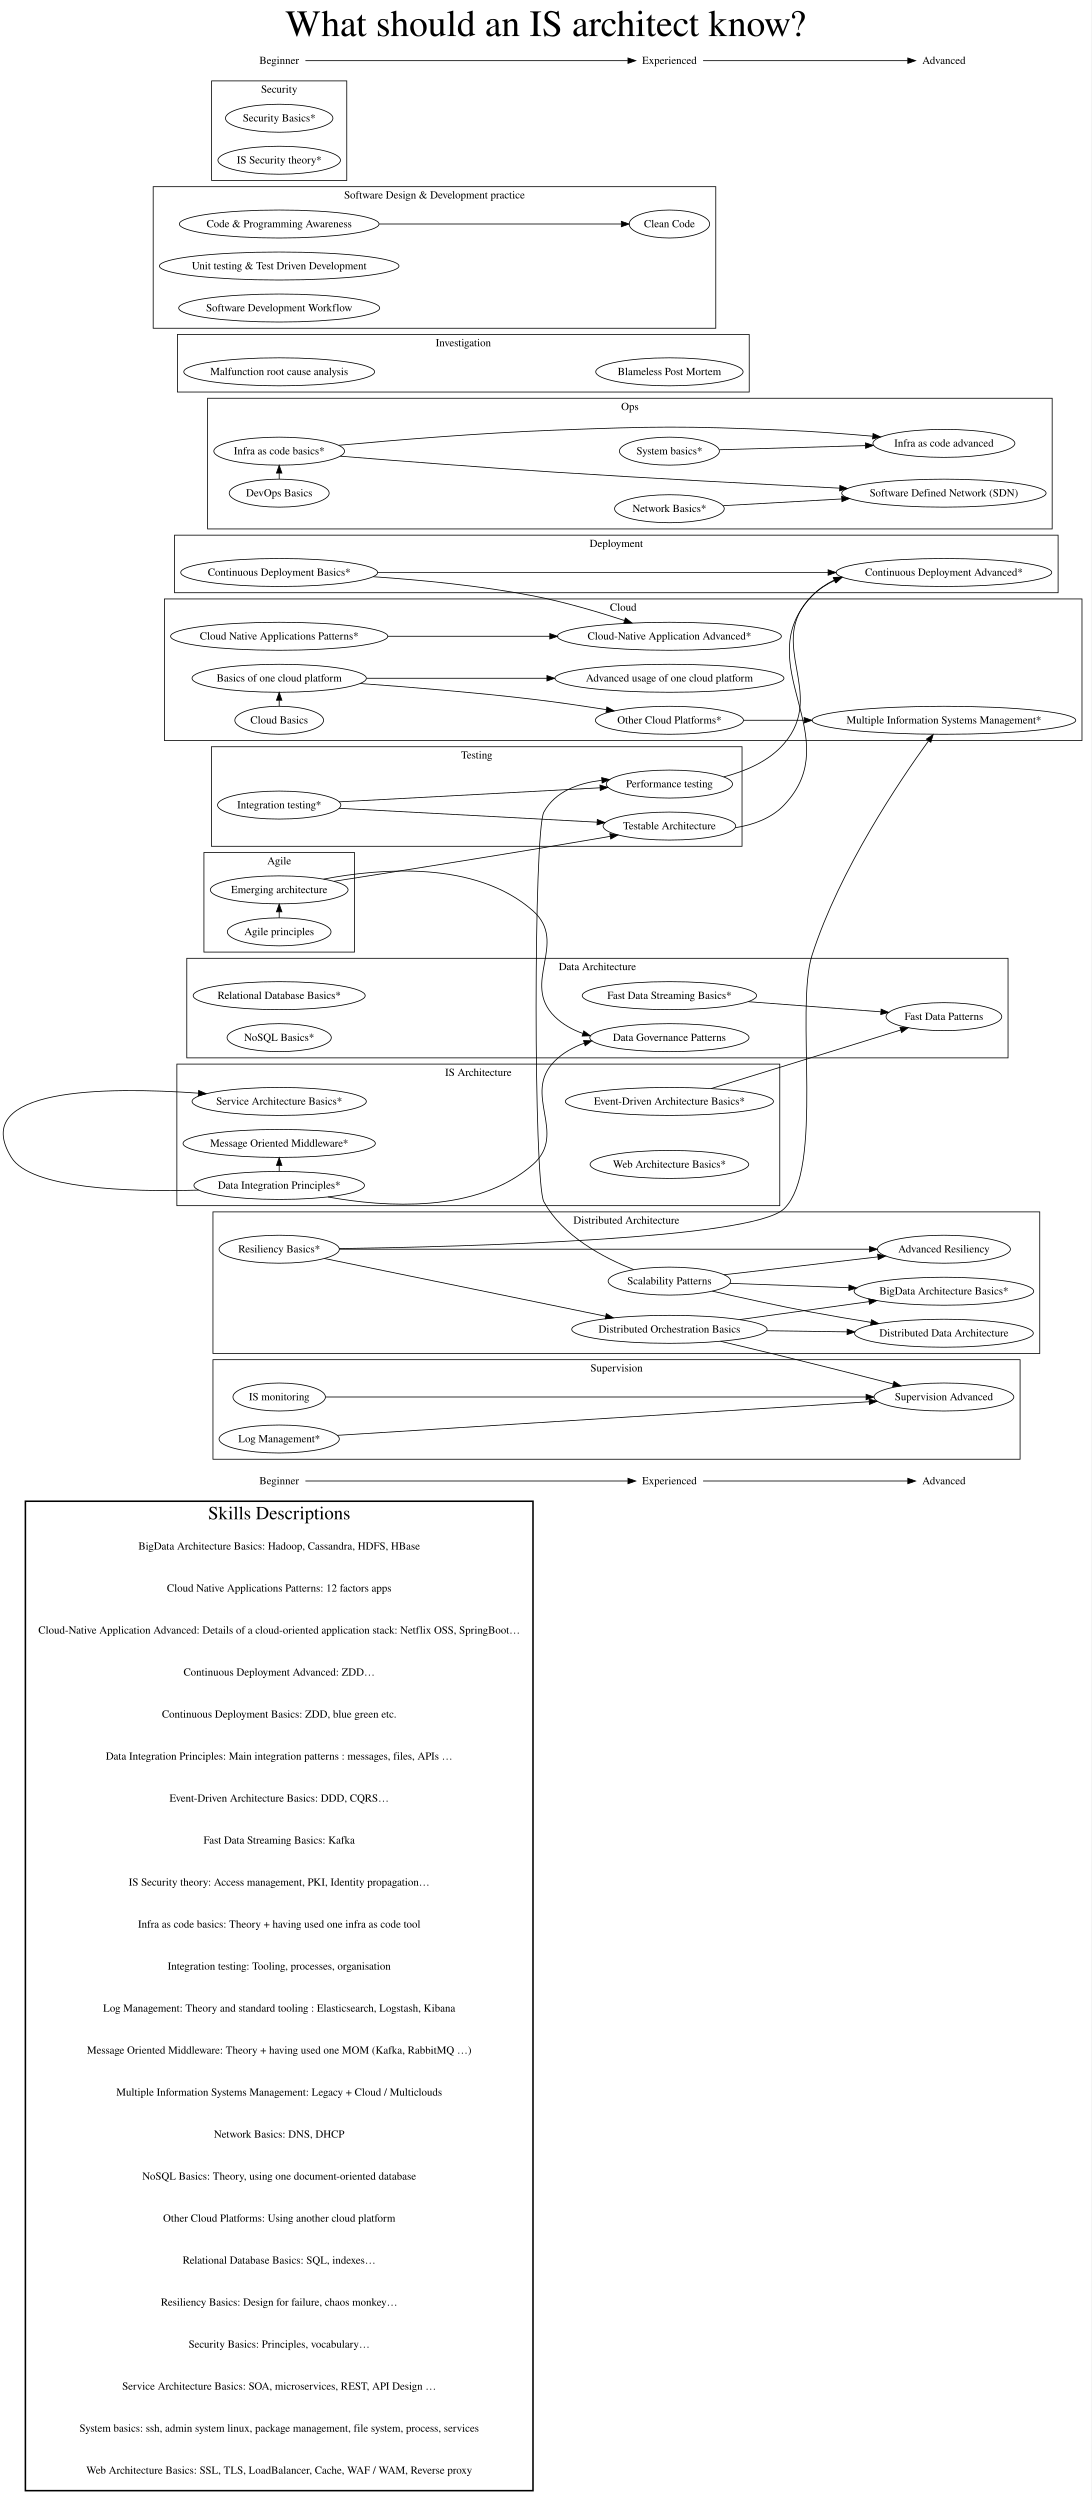
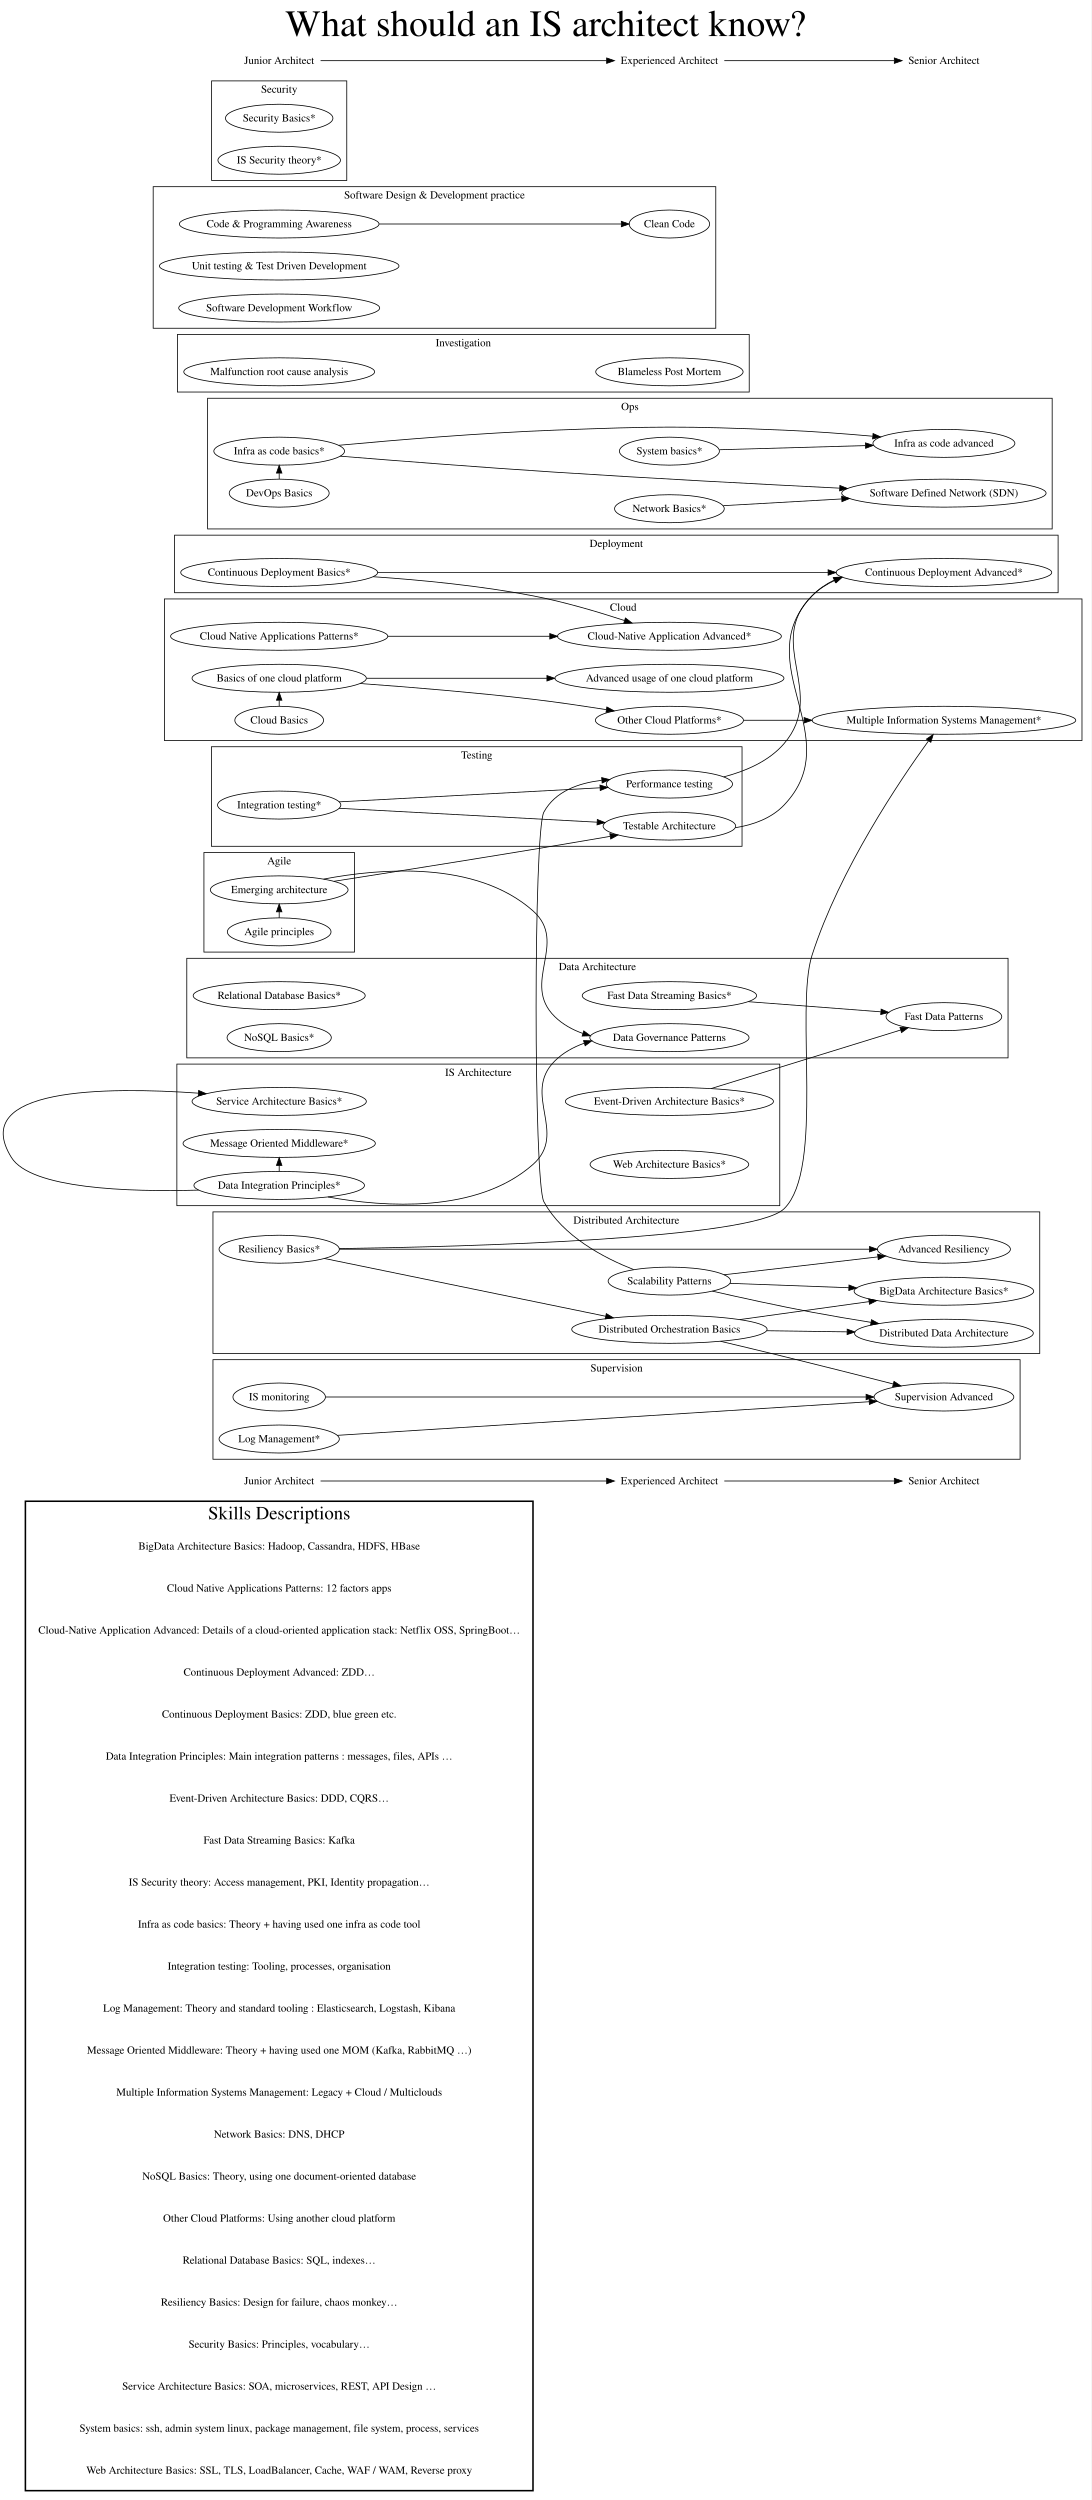
<svg xmlns="http://www.w3.org/2000/svg" width="1403pt" height="3214pt" viewBox="0.00 0.00 1402.98 3214.00">
  <g id="graph0" class="graph" transform="scale(1 1) rotate(0) translate(4 3210)">
    <polygon fill="#ffffff" stroke="transparent" points="-4,4 -4,-3210 1398.984,-3210 1398.984,4 -4,4" />
    <text text-anchor="middle" x="697.492" y="-3163.6" font-family="Times,serif" font-size="48.00" fill="#000000">What should an IS architect know?</text>
    <g id="clust1" class="cluster">
      <polygon fill="none" stroke="#000000" stroke-width="2" points="28.633,-8 28.633,-1280 681.206,-1280 681.206,-8 28.633,-8" />
      <text text-anchor="middle" x="354.92" y="-1256.8" font-family="Times,serif" font-size="24.00" fill="#000000">Skills Descriptions</text>
    </g>
    <g id="clust6" class="cluster">
      <polygon fill="none" stroke="#000000" points="220.38,-2448 220.38,-2522 1356.291,-2522 1356.291,-2448 220.38,-2448" />
      <text text-anchor="middle" x="788.335" y="-2506.8" font-family="Times,serif" font-size="14.00" fill="#000000">Deployment</text>
    </g>
    <g id="clust7" class="cluster">
      <polygon fill="none" stroke="#000000" points="207.365,-2258 207.365,-2440 1386.984,-2440 1386.984,-2258 207.365,-2258" />
      <text text-anchor="middle" x="797.174" y="-2424.8" font-family="Times,serif" font-size="14.00" fill="#000000">Cloud</text>
    </g>
    <g id="clust8" class="cluster">
      <polygon fill="none" stroke="#000000" points="262.904,-2530 262.904,-2698 1348.66,-2698 1348.66,-2530 262.904,-2530" />
      <text text-anchor="middle" x="805.782" y="-2682.8" font-family="Times,serif" font-size="14.00" fill="#000000">Ops</text>
    </g>
    <g id="clust9" class="cluster">
      <polygon fill="none" stroke="#000000" points="269.762,-1470 269.762,-1652 1332.692,-1652 1332.692,-1470 269.762,-1470" />
      <text text-anchor="middle" x="801.227" y="-1636.8" font-family="Times,serif" font-size="14.00" fill="#000000">Distributed Architecture</text>
    </g>
    <g id="clust10" class="cluster">
      <polygon fill="none" stroke="#000000" points="236.128,-1850 236.128,-1978 1291.929,-1978 1291.929,-1850 236.128,-1850" />
      <text text-anchor="middle" x="764.029" y="-1962.8" font-family="Times,serif" font-size="14.00" fill="#000000">Data Architecture</text>
    </g>
    <g id="clust11" class="cluster">
      <polygon fill="none" stroke="#000000" points="223.359,-1660 223.359,-1842 998.462,-1842 998.462,-1660 223.359,-1660" />
      <text text-anchor="middle" x="610.911" y="-1826.8" font-family="Times,serif" font-size="14.00" fill="#000000">IS Architecture</text>
    </g>
    <g id="clust12" class="cluster">
      <polygon fill="none" stroke="#000000" points="224.089,-2706 224.089,-2780 959.193,-2780 959.193,-2706 224.089,-2706" />
      <text text-anchor="middle" x="591.641" y="-2764.8" font-family="Times,serif" font-size="14.00" fill="#000000">Investigation</text>
    </g>
    <g id="clust13" class="cluster">
      <polygon fill="none" stroke="#000000" points="258.154,-1986 258.154,-2114 451.685,-2114 451.685,-1986 258.154,-1986" />
      <text text-anchor="middle" x="354.92" y="-2098.8" font-family="Times,serif" font-size="14.00" fill="#000000">Agile</text>
    </g>
    <g id="clust14" class="cluster">
      <polygon fill="none" stroke="#000000" points="192.925,-2788 192.925,-2970 916.198,-2970 916.198,-2788 192.925,-2788" />
      <text text-anchor="middle" x="554.562" y="-2954.8" font-family="Times,serif" font-size="14.00" fill="#000000">Software Design &amp; Development practice</text>
    </g>
    <g id="clust15" class="cluster">
      <polygon fill="none" stroke="#000000" points="268.043,-2978 268.043,-3106 441.797,-3106 441.797,-2978 268.043,-2978" />
      <text text-anchor="middle" x="354.92" y="-3090.8" font-family="Times,serif" font-size="14.00" fill="#000000">Security</text>
    </g>
    <g id="clust16" class="cluster">
      <polygon fill="none" stroke="#000000" points="269.77,-1334 269.77,-1462 1307.41,-1462 1307.41,-1334 269.77,-1334" />
      <text text-anchor="middle" x="788.59" y="-1446.8" font-family="Times,serif" font-size="14.00" fill="#000000">Supervision</text>
    </g>
    <g id="clust17" class="cluster">
      <polygon fill="none" stroke="#000000" points="267.801,-2122 267.801,-2250 949.948,-2250 949.948,-2122 267.801,-2122" />
      <text text-anchor="middle" x="608.875" y="-2234.8" font-family="Times,serif" font-size="14.00" fill="#000000">Testing</text>
    </g>
    <g id="node1" class="node">
      <text text-anchor="middle" x="354.92" y="-1217.8" font-family="Times,serif" font-size="14.00" fill="#000000">BigData Architecture Basics: Hadoop, Cassandra, HDFS, HBase</text>
    </g>
    <g id="node2" class="node">
      <text text-anchor="middle" x="354.92" y="-1163.8" font-family="Times,serif" font-size="14.00" fill="#000000">Cloud Native Applications Patterns: 12 factors apps</text>
    </g>
    <g id="node3" class="node">
      <text text-anchor="middle" x="354.92" y="-1109.8" font-family="Times,serif" font-size="14.00" fill="#000000">Cloud-Native Application Advanced: Details of a cloud-oriented application stack: Netflix OSS, SpringBoot…</text>
    </g>
    <g id="node4" class="node">
      <text text-anchor="middle" x="354.92" y="-1055.8" font-family="Times,serif" font-size="14.00" fill="#000000">Continuous Deployment Advanced: ZDD…</text>
    </g>
    <g id="node5" class="node">
      <text text-anchor="middle" x="354.92" y="-1001.8" font-family="Times,serif" font-size="14.00" fill="#000000">Continuous Deployment Basics: ZDD, blue green etc.</text>
    </g>
    <g id="node6" class="node">
      <text text-anchor="middle" x="354.92" y="-947.8" font-family="Times,serif" font-size="14.00" fill="#000000">Data Integration Principles: Main integration patterns : messages, files, APIs …</text>
    </g>
    <g id="node7" class="node">
      <text text-anchor="middle" x="354.92" y="-893.8" font-family="Times,serif" font-size="14.00" fill="#000000">Event-Driven Architecture Basics: DDD, CQRS…</text>
    </g>
    <g id="node8" class="node">
      <text text-anchor="middle" x="354.92" y="-839.8" font-family="Times,serif" font-size="14.00" fill="#000000">Fast Data Streaming Basics: Kafka</text>
    </g>
    <g id="node9" class="node">
      <text text-anchor="middle" x="354.92" y="-785.8" font-family="Times,serif" font-size="14.00" fill="#000000">IS Security theory: Access management, PKI, Identity propagation…</text>
    </g>
    <g id="node10" class="node">
      <text text-anchor="middle" x="354.92" y="-731.8" font-family="Times,serif" font-size="14.00" fill="#000000">Infra as code basics: Theory + having used one infra as code tool</text>
    </g>
    <g id="node11" class="node">
      <text text-anchor="middle" x="354.92" y="-677.8" font-family="Times,serif" font-size="14.00" fill="#000000">Integration testing: Tooling, processes, organisation</text>
    </g>
    <g id="node12" class="node">
      <text text-anchor="middle" x="354.92" y="-623.8" font-family="Times,serif" font-size="14.00" fill="#000000">Log Management: Theory and standard tooling : Elasticsearch, Logstash, Kibana</text>
    </g>
    <g id="node13" class="node">
      <text text-anchor="middle" x="354.92" y="-569.8" font-family="Times,serif" font-size="14.00" fill="#000000">Message Oriented Middleware: Theory + having used one MOM (Kafka, RabbitMQ …)</text>
    </g>
    <g id="node14" class="node">
      <text text-anchor="middle" x="354.92" y="-515.8" font-family="Times,serif" font-size="14.00" fill="#000000">Multiple Information Systems Management: Legacy + Cloud / Multiclouds</text>
    </g>
    <g id="node15" class="node">
      <text text-anchor="middle" x="354.92" y="-461.8" font-family="Times,serif" font-size="14.00" fill="#000000">Network Basics: DNS, DHCP</text>
    </g>
    <g id="node16" class="node">
      <text text-anchor="middle" x="354.92" y="-407.8" font-family="Times,serif" font-size="14.00" fill="#000000">NoSQL Basics: Theory, using one document-oriented database</text>
    </g>
    <g id="node17" class="node">
      <text text-anchor="middle" x="354.92" y="-353.8" font-family="Times,serif" font-size="14.00" fill="#000000">Other Cloud Platforms: Using another cloud platform</text>
    </g>
    <g id="node18" class="node">
      <text text-anchor="middle" x="354.92" y="-299.8" font-family="Times,serif" font-size="14.00" fill="#000000">Relational Database Basics: SQL, indexes…</text>
    </g>
    <g id="node19" class="node">
      <text text-anchor="middle" x="354.92" y="-245.8" font-family="Times,serif" font-size="14.00" fill="#000000">Resiliency Basics: Design for failure, chaos monkey…</text>
    </g>
    <g id="node20" class="node">
      <text text-anchor="middle" x="354.92" y="-191.8" font-family="Times,serif" font-size="14.00" fill="#000000">Security Basics: Principles, vocabulary…</text>
    </g>
    <g id="node21" class="node">
      <text text-anchor="middle" x="354.92" y="-137.8" font-family="Times,serif" font-size="14.00" fill="#000000">Service Architecture Basics: SOA, microservices, REST, API Design …</text>
    </g>
    <g id="node22" class="node">
      <text text-anchor="middle" x="354.92" y="-83.8" font-family="Times,serif" font-size="14.00" fill="#000000">System basics: ssh, admin system linux, package management, file system, process, services</text>
    </g>
    <g id="node23" class="node">
      <text text-anchor="middle" x="354.92" y="-29.8" font-family="Times,serif" font-size="14.00" fill="#000000">Web Architecture Basics: SSL, TLS, LoadBalancer, Cache, WAF / WAM, Reverse proxy</text>
    </g>
    <g id="node24" class="node">
-       <text text-anchor="middle" x="354.92" y="-1301.8" font-family="Times,serif" font-size="14.00" fill="#000000">Beginner</text>
+       <text text-anchor="middle" x="354.92" y="-1301.8" font-family="Times,serif" font-size="14.00" fill="#000000">Junior Architect</text>
    </g>
    <g id="node25" class="node">
-       <text text-anchor="middle" x="856.586" y="-1301.8" font-family="Times,serif" font-size="14.00" fill="#000000">Experienced</text>
+       <text text-anchor="middle" x="856.586" y="-1301.8" font-family="Times,serif" font-size="14.00" fill="#000000">Experienced Architect</text>
    </g>
    <g id="edge1" class="edge">
-       <path fill="none" stroke="#000000" d="M388.614,-1306C473.996,-1306 699.404,-1306 803.057,-1306" />
-       <polygon fill="#000000" stroke="#000000" points="803.295,-1309.5 813.295,-1306 803.295,-1302.5 803.295,-1309.5" />
+       <path fill="none" stroke="#000000" d="M408.132,-1306C496.109,-1306 672.415,-1306 775.824,-1306" />
+       <polygon fill="#000000" stroke="#000000" points="775.906,-1309.5 785.906,-1306 775.906,-1302.5 775.906,-1309.5" />
    </g>
    <g id="node26" class="node">
-       <text text-anchor="middle" x="1209.474" y="-1301.8" font-family="Times,serif" font-size="14.00" fill="#000000">Advanced</text>
+       <text text-anchor="middle" x="1209.474" y="-1301.8" font-family="Times,serif" font-size="14.00" fill="#000000">Senior Architect</text>
    </g>
    <g id="edge2" class="edge">
-       <path fill="none" stroke="#000000" d="M899.857,-1306C966.642,-1306 1094.283,-1306 1162.973,-1306" />
-       <polygon fill="#000000" stroke="#000000" points="1163.069,-1309.5 1173.069,-1306 1163.069,-1302.5 1163.069,-1309.5" />
+       <path fill="none" stroke="#000000" d="M927.15,-1306C990.846,-1306 1083.754,-1306 1145.371,-1306" />
+       <polygon fill="#000000" stroke="#000000" points="1145.739,-1309.5 1155.738,-1306 1145.738,-1302.5 1145.739,-1309.5" />
    </g>
    <g id="skill_0" class="node">
      <ellipse fill="none" stroke="#000000" cx="354.92" cy="-2474" rx="126.58" ry="18" />
      <text text-anchor="middle" x="354.92" y="-2469.8" font-family="Times,serif" font-size="14.00" fill="#000000">Continuous Deployment Basics*</text>
    </g>
    <g id="skill_31" class="node">
      <ellipse fill="none" stroke="#000000" cx="856.586" cy="-2392" rx="143.944" ry="18" />
      <text text-anchor="middle" x="856.586" y="-2387.8" font-family="Times,serif" font-size="14.00" fill="#000000">Cloud-Native Application Advanced*</text>
    </g>
    <g id="edge13" class="edge">
      <path fill="none" stroke="#000000" d="M475.81,-2468.562C537.655,-2464.349 613.892,-2456.943 681.206,-2444 721.087,-2436.332 764.886,-2423.349 798.737,-2412.275" />
      <polygon fill="#000000" stroke="#000000" points="800.064,-2415.523 808.458,-2409.058 797.865,-2408.877 800.064,-2415.523" />
    </g>
    <g id="skill_45" class="node">
      <ellipse fill="none" stroke="#000000" cx="1209.474" cy="-2474" rx="138.633" ry="18" />
      <text text-anchor="middle" x="1209.474" y="-2469.8" font-family="Times,serif" font-size="14.00" fill="#000000">Continuous Deployment Advanced*</text>
    </g>
    <g id="edge35" class="edge">
      <path fill="none" stroke="#000000" d="M481.472,-2474C635.859,-2474 896.493,-2474 1060.433,-2474" />
      <polygon fill="#000000" stroke="#000000" points="1060.602,-2477.5 1070.602,-2474 1060.602,-2470.5 1060.602,-2477.5" />
    </g>
    <g id="skill_1" class="node">
      <ellipse fill="none" stroke="#000000" cx="354.92" cy="-2392" rx="139.61" ry="18" />
      <text text-anchor="middle" x="354.92" y="-2387.8" font-family="Times,serif" font-size="14.00" fill="#000000">Cloud Native Applications Patterns*</text>
    </g>
    <g id="edge12" class="edge">
      <path fill="none" stroke="#000000" d="M494.662,-2392C559.328,-2392 636.34,-2392 702.667,-2392" />
      <polygon fill="#000000" stroke="#000000" points="702.794,-2395.5 712.794,-2392 702.794,-2388.5 702.794,-2395.5" />
    </g>
    <g id="skill_2" class="node">
      <ellipse fill="none" stroke="#000000" cx="354.92" cy="-2630" rx="84.031" ry="18" />
      <text text-anchor="middle" x="354.92" y="-2625.8" font-family="Times,serif" font-size="14.00" fill="#000000">Infra as code basics*</text>
    </g>
    <g id="skill_41" class="node">
      <ellipse fill="none" stroke="#000000" cx="1209.474" cy="-2640" rx="91.238" ry="18" />
      <text text-anchor="middle" x="1209.474" y="-2635.8" font-family="Times,serif" font-size="14.00" fill="#000000">Infra as code advanced</text>
    </g>
    <g id="edge26" class="edge">
      <path fill="none" stroke="#000000" d="M431.536,-2637.53C503.229,-2644.174 613.353,-2653.353 709.206,-2657 840.115,-2661.981 873.072,-2662.405 1003.965,-2657 1041.242,-2655.461 1082.225,-2652.358 1117.72,-2649.219" />
      <polygon fill="#000000" stroke="#000000" points="1118.416,-2652.671 1128.062,-2648.29 1117.789,-2645.699 1118.416,-2652.671" />
    </g>
    <g id="skill_46" class="node">
      <ellipse fill="none" stroke="#000000" cx="1209.474" cy="-2576" rx="131.373" ry="18" />
      <text text-anchor="middle" x="1209.474" y="-2571.8" font-family="Times,serif" font-size="14.00" fill="#000000">Software Defined Network (SDN)</text>
    </g>
    <g id="edge39" class="edge">
      <path fill="none" stroke="#000000" d="M433.335,-2623.523C505.103,-2617.715 614.256,-2609.18 709.206,-2603 833.188,-2594.931 974.567,-2587.46 1075.327,-2582.433" />
      <polygon fill="#000000" stroke="#000000" points="1075.748,-2585.916 1085.562,-2581.923 1075.4,-2578.925 1075.748,-2585.916" />
    </g>
    <g id="skill_3" class="node">
      <ellipse fill="none" stroke="#000000" cx="354.92" cy="-2576" rx="64.279" ry="18" />
      <text text-anchor="middle" x="354.92" y="-2571.8" font-family="Times,serif" font-size="14.00" fill="#000000">DevOps Basics</text>
    </g>
    <g id="edge3" class="edge">
      <path fill="none" stroke="#000000" d="M354.92,-2594.141C354.92,-2596.623 354.92,-2599.105 354.92,-2601.586" />
      <polygon fill="#000000" stroke="#000000" points="351.42,-2601.79 354.92,-2611.79 358.42,-2601.79 351.42,-2601.79" />
    </g>
    <g id="skill_4" class="node">
      <ellipse fill="none" stroke="#000000" cx="354.92" cy="-1604" rx="77.317" ry="18" />
      <text text-anchor="middle" x="354.92" y="-1599.8" font-family="Times,serif" font-size="14.00" fill="#000000">Resiliency Basics*</text>
    </g>
    <g id="skill_30" class="node">
      <ellipse fill="none" stroke="#000000" cx="856.586" cy="-1501" rx="125.576" ry="18" />
      <text text-anchor="middle" x="856.586" y="-1496.8" font-family="Times,serif" font-size="14.00" fill="#000000">Distributed Orchestration Basics</text>
    </g>
    <g id="edge11" class="edge">
      <path fill="none" stroke="#000000" d="M412.957,-1592.084C502.067,-1573.788 672.92,-1538.709 774.621,-1517.829" />
      <polygon fill="#000000" stroke="#000000" points="775.454,-1521.231 784.545,-1515.791 774.046,-1514.374 775.454,-1521.231" />
    </g>
    <g id="skill_42" class="node">
      <ellipse fill="none" stroke="#000000" cx="1209.474" cy="-1604" rx="85.493" ry="18" />
      <text text-anchor="middle" x="1209.474" y="-1599.8" font-family="Times,serif" font-size="14.00" fill="#000000">Advanced Resiliency</text>
    </g>
    <g id="edge28" class="edge">
      <path fill="none" stroke="#000000" d="M432.263,-1604C588.784,-1604 942.681,-1604 1113.57,-1604" />
      <polygon fill="#000000" stroke="#000000" points="1113.811,-1607.5 1123.811,-1604 1113.811,-1600.5 1113.811,-1607.5" />
    </g>
    <g id="skill_44" class="node">
      <ellipse fill="none" stroke="#000000" cx="1209.474" cy="-2284" rx="169.519" ry="18" />
      <text text-anchor="middle" x="1209.474" y="-2279.8" font-family="Times,serif" font-size="14.00" fill="#000000">Multiple Information Systems Management*</text>
    </g>
    <g id="edge34" class="edge">
      <path fill="none" stroke="#000000" d="M432.041,-1604.774C595.191,-1607.174 963.681,-1616.909 1003.965,-1656 1056.27,-1706.758 1017.68,-1912.605 1039.965,-1982 1075.329,-2092.124 1153.262,-2207.275 1189.818,-2257.714" />
      <polygon fill="#000000" stroke="#000000" points="1187.005,-2259.796 1195.731,-2265.804 1192.656,-2255.665 1187.005,-2259.796" />
    </g>
    <g id="skill_5" class="node">
      <ellipse fill="none" stroke="#000000" cx="354.92" cy="-2284" rx="57.055" ry="18" />
      <text text-anchor="middle" x="354.92" y="-2279.8" font-family="Times,serif" font-size="14.00" fill="#000000">Cloud Basics</text>
    </g>
    <g id="skill_6" class="node">
      <ellipse fill="none" stroke="#000000" cx="354.92" cy="-2338" rx="112.046" ry="18" />
      <text text-anchor="middle" x="354.92" y="-2333.8" font-family="Times,serif" font-size="14.00" fill="#000000">Basics of one cloud platform</text>
    </g>
    <g id="edge4" class="edge">
      <path fill="none" stroke="#000000" d="M354.92,-2302.141C354.92,-2304.623 354.92,-2307.105 354.92,-2309.586" />
      <polygon fill="#000000" stroke="#000000" points="351.42,-2309.79 354.92,-2319.79 358.42,-2309.79 351.42,-2309.79" />
    </g>
    <g id="skill_32" class="node">
      <ellipse fill="none" stroke="#000000" cx="856.586" cy="-2284" rx="95.191" ry="18" />
      <text text-anchor="middle" x="856.586" y="-2279.8" font-family="Times,serif" font-size="14.00" fill="#000000">Other Cloud Platforms*</text>
    </g>
    <g id="edge14" class="edge">
      <path fill="none" stroke="#000000" d="M459.071,-2331.253C523.233,-2326.632 607.119,-2319.757 681.206,-2311 712.129,-2307.345 745.972,-2302.367 775.61,-2297.681" />
      <polygon fill="#000000" stroke="#000000" points="776.165,-2301.137 785.489,-2296.105 775.063,-2294.224 776.165,-2301.137" />
    </g>
    <g id="skill_33" class="node">
      <ellipse fill="none" stroke="#000000" cx="856.586" cy="-2338" rx="147.258" ry="18" />
      <text text-anchor="middle" x="856.586" y="-2333.8" font-family="Times,serif" font-size="14.00" fill="#000000">Advanced usage of one cloud platform</text>
    </g>
    <g id="edge15" class="edge">
      <path fill="none" stroke="#000000" d="M467.503,-2338C535.791,-2338 623.96,-2338 699.096,-2338" />
      <polygon fill="#000000" stroke="#000000" points="699.134,-2341.5 709.134,-2338 699.134,-2334.5 699.134,-2341.5" />
    </g>
    <g id="skill_7" class="node">
      <ellipse fill="none" stroke="#000000" cx="354.92" cy="-1930" rx="110.584" ry="18" />
      <text text-anchor="middle" x="354.92" y="-1925.8" font-family="Times,serif" font-size="14.00" fill="#000000">Relational Database Basics*</text>
    </g>
    <g id="skill_8" class="node">
      <ellipse fill="none" stroke="#000000" cx="354.92" cy="-1876" rx="67.039" ry="18" />
      <text text-anchor="middle" x="354.92" y="-1871.8" font-family="Times,serif" font-size="14.00" fill="#000000">NoSQL Basics*</text>
    </g>
    <g id="skill_9" class="node">
      <ellipse fill="none" stroke="#000000" cx="354.92" cy="-1794" rx="112.029" ry="18" />
      <text text-anchor="middle" x="354.92" y="-1789.8" font-family="Times,serif" font-size="14.00" fill="#000000">Service Architecture Basics*</text>
    </g>
    <g id="skill_10" class="node">
      <ellipse fill="none" stroke="#000000" cx="354.92" cy="-2732" rx="122.662" ry="18" />
      <text text-anchor="middle" x="354.92" y="-2727.8" font-family="Times,serif" font-size="14.00" fill="#000000">Malfunction root cause analysis</text>
    </g>
    <g id="skill_11" class="node">
      <ellipse fill="none" stroke="#000000" cx="354.92" cy="-2012" rx="66.676" ry="18" />
      <text text-anchor="middle" x="354.92" y="-2007.8" font-family="Times,serif" font-size="14.00" fill="#000000">Agile principles</text>
    </g>
    <g id="skill_28" class="node">
      <ellipse fill="none" stroke="#000000" cx="354.92" cy="-2066" rx="88.531" ry="18" />
      <text text-anchor="middle" x="354.92" y="-2061.8" font-family="Times,serif" font-size="14.00" fill="#000000">Emerging architecture</text>
    </g>
    <g id="edge8" class="edge">
      <path fill="none" stroke="#000000" d="M354.92,-2030.141C354.92,-2032.623 354.92,-2035.105 354.92,-2037.586" />
      <polygon fill="#000000" stroke="#000000" points="351.42,-2037.79 354.92,-2047.79 358.42,-2037.79 351.42,-2037.79" />
    </g>
    <g id="skill_12" class="node">
      <ellipse fill="none" stroke="#000000" cx="354.92" cy="-1740" rx="123.621" ry="18" />
      <text text-anchor="middle" x="354.92" y="-1735.8" font-family="Times,serif" font-size="14.00" fill="#000000">Message Oriented Middleware*</text>
    </g>
    <g id="skill_13" class="node">
      <ellipse fill="none" stroke="#000000" cx="354.92" cy="-2922" rx="128.345" ry="18" />
      <text text-anchor="middle" x="354.92" y="-2917.8" font-family="Times,serif" font-size="14.00" fill="#000000">Code &amp; Programming Awareness</text>
    </g>
    <g id="skill_26" class="node">
      <ellipse fill="none" stroke="#000000" cx="856.586" cy="-2922" rx="51.725" ry="18" />
      <text text-anchor="middle" x="856.586" y="-2917.8" font-family="Times,serif" font-size="14.00" fill="#000000">Clean Code</text>
    </g>
    <g id="edge7" class="edge">
      <path fill="none" stroke="#000000" d="M483.46,-2922C583.34,-2922 717.472,-2922 794.722,-2922" />
      <polygon fill="#000000" stroke="#000000" points="794.775,-2925.5 804.775,-2922 794.775,-2918.5 794.775,-2925.5" />
    </g>
    <g id="skill_14" class="node">
      <ellipse fill="none" stroke="#000000" cx="354.92" cy="-3058" rx="69.099" ry="18" />
      <text text-anchor="middle" x="354.92" y="-3053.8" font-family="Times,serif" font-size="14.00" fill="#000000">Security Basics*</text>
    </g>
    <g id="skill_15" class="node">
      <ellipse fill="none" stroke="#000000" cx="354.92" cy="-2868" rx="153.989" ry="18" />
      <text text-anchor="middle" x="354.92" y="-2863.8" font-family="Times,serif" font-size="14.00" fill="#000000">Unit testing &amp; Test Driven Development</text>
    </g>
    <g id="skill_16" class="node">
      <ellipse fill="none" stroke="#000000" cx="354.92" cy="-1414" rx="59.469" ry="18" />
      <text text-anchor="middle" x="354.92" y="-1409.8" font-family="Times,serif" font-size="14.00" fill="#000000">IS monitoring</text>
    </g>
    <g id="skill_43" class="node">
      <ellipse fill="none" stroke="#000000" cx="1209.474" cy="-1414" rx="89.871" ry="18" />
      <text text-anchor="middle" x="1209.474" y="-1409.8" font-family="Times,serif" font-size="14.00" fill="#000000">Supervision Advanced</text>
    </g>
    <g id="edge30" class="edge">
      <path fill="none" stroke="#000000" d="M414.671,-1414C559.374,-1414 929.871,-1414 1109.217,-1414" />
      <polygon fill="#000000" stroke="#000000" points="1109.443,-1417.5 1119.443,-1414 1109.443,-1410.5 1109.443,-1417.5" />
    </g>
    <g id="skill_17" class="node">
      <ellipse fill="none" stroke="#000000" cx="354.92" cy="-2175" rx="79.237" ry="18" />
      <text text-anchor="middle" x="354.92" y="-2170.8" font-family="Times,serif" font-size="14.00" fill="#000000">Integration testing*</text>
    </g>
    <g id="skill_34" class="node">
      <ellipse fill="none" stroke="#000000" cx="856.586" cy="-2202" rx="81.15" ry="18" />
      <text text-anchor="middle" x="856.586" y="-2197.8" font-family="Times,serif" font-size="14.00" fill="#000000">Performance testing</text>
    </g>
    <g id="edge17" class="edge">
      <path fill="none" stroke="#000000" d="M431.932,-2179.145C522.298,-2184.008 671.881,-2192.059 767.259,-2197.192" />
      <polygon fill="#000000" stroke="#000000" points="767.289,-2200.699 777.463,-2197.742 767.666,-2193.709 767.289,-2200.699" />
    </g>
    <g id="skill_35" class="node">
      <ellipse fill="none" stroke="#000000" cx="856.586" cy="-2148" rx="85.225" ry="18" />
      <text text-anchor="middle" x="856.586" y="-2143.8" font-family="Times,serif" font-size="14.00" fill="#000000">Testable Architecture</text>
    </g>
    <g id="edge18" class="edge">
      <path fill="none" stroke="#000000" d="M431.932,-2170.855C521.106,-2166.056 667.943,-2158.153 763.455,-2153.012" />
      <polygon fill="#000000" stroke="#000000" points="763.888,-2156.494 773.686,-2152.462 763.512,-2149.504 763.888,-2156.494" />
    </g>
    <g id="skill_18" class="node">
      <ellipse fill="none" stroke="#000000" cx="354.92" cy="-3004" rx="78.754" ry="18" />
      <text text-anchor="middle" x="354.92" y="-2999.8" font-family="Times,serif" font-size="14.00" fill="#000000">IS Security theory*</text>
    </g>
    <g id="skill_19" class="node">
      <ellipse fill="none" stroke="#000000" cx="354.92" cy="-2814" rx="129.193" ry="18" />
      <text text-anchor="middle" x="354.92" y="-2809.8" font-family="Times,serif" font-size="14.00" fill="#000000">Software Development Workflow</text>
    </g>
    <g id="skill_20" class="node">
      <ellipse fill="none" stroke="#000000" cx="354.92" cy="-1686" rx="109.624" ry="18" />
      <text text-anchor="middle" x="354.92" y="-1681.8" font-family="Times,serif" font-size="14.00" fill="#000000">Data Integration Principles*</text>
    </g>
    <g id="edge5" class="edge">
      <path fill="none" stroke="#000000" d="M251.405,-1679.983C159.307,-1677.421 35.435,-1681.869 10.633,-1722 -44.715,-1811.555 130.632,-1813.143 251.052,-1804.63" />
      <polygon fill="#000000" stroke="#000000" points="251.357,-1808.117 261.072,-1803.89 250.841,-1801.136 251.357,-1808.117" />
    </g>
    <g id="edge6" class="edge">
      <path fill="none" stroke="#000000" d="M354.92,-1704.141C354.92,-1706.623 354.92,-1709.105 354.92,-1711.586" />
      <polygon fill="#000000" stroke="#000000" points="351.42,-1711.79 354.92,-1721.79 358.42,-1711.79 351.42,-1711.79" />
    </g>
    <g id="skill_29" class="node">
      <ellipse fill="none" stroke="#000000" cx="856.586" cy="-1876" rx="102.364" ry="18" />
      <text text-anchor="middle" x="856.586" y="-1871.8" font-family="Times,serif" font-size="14.00" fill="#000000">Data Governance Patterns</text>
    </g>
    <g id="edge10" class="edge">
      <path fill="none" stroke="#000000" d="M417.723,-1671.157C490.401,-1658.012 609.28,-1649.542 681.206,-1713 726.504,-1752.964 666.35,-1803.429 709.206,-1846 719.742,-1856.466 732.871,-1863.762 746.921,-1868.781" />
      <polygon fill="#000000" stroke="#000000" points="746.184,-1872.219 756.774,-1871.902 748.298,-1865.546 746.184,-1872.219" />
    </g>
    <g id="skill_21" class="node">
      <ellipse fill="none" stroke="#000000" cx="354.92" cy="-1360" rx="77.299" ry="18" />
      <text text-anchor="middle" x="354.92" y="-1355.8" font-family="Times,serif" font-size="14.00" fill="#000000">Log Management*</text>
    </g>
    <g id="edge31" class="edge">
      <path fill="none" stroke="#000000" d="M429.634,-1364.721C584.741,-1374.523 941.506,-1397.067 1113.418,-1407.93" />
      <polygon fill="#000000" stroke="#000000" points="1113.268,-1411.428 1123.468,-1408.565 1113.709,-1404.441 1113.268,-1411.428" />
    </g>
    <g id="skill_22" class="node">
      <ellipse fill="none" stroke="#000000" cx="856.586" cy="-2630" rx="64.288" ry="18" />
      <text text-anchor="middle" x="856.586" y="-2625.8" font-family="Times,serif" font-size="14.00" fill="#000000">System basics*</text>
    </g>
    <g id="edge27" class="edge">
      <path fill="none" stroke="#000000" d="M920.9,-2631.823C973.238,-2633.306 1048.051,-2635.426 1108.387,-2637.135" />
      <polygon fill="#000000" stroke="#000000" points="1108.611,-2640.643 1118.706,-2637.428 1108.81,-2633.646 1108.611,-2640.643" />
    </g>
    <g id="skill_23" class="node">
      <ellipse fill="none" stroke="#000000" cx="856.586" cy="-2556" rx="70.544" ry="18" />
      <text text-anchor="middle" x="856.586" y="-2551.8" font-family="Times,serif" font-size="14.00" fill="#000000">Network Basics*</text>
    </g>
    <g id="edge38" class="edge">
      <path fill="none" stroke="#000000" d="M925.884,-2559.927C969.165,-2562.381 1026.289,-2565.618 1077.92,-2568.544" />
      <polygon fill="#000000" stroke="#000000" points="1077.985,-2572.053 1088.167,-2569.125 1078.381,-2565.065 1077.985,-2572.053" />
    </g>
    <g id="skill_24" class="node">
      <ellipse fill="none" stroke="#000000" cx="856.586" cy="-1794" rx="133.753" ry="18" />
      <text text-anchor="middle" x="856.586" y="-1789.8" font-family="Times,serif" font-size="14.00" fill="#000000">Event-Driven Architecture Basics*</text>
    </g>
    <g id="skill_39" class="node">
      <ellipse fill="none" stroke="#000000" cx="1209.474" cy="-1903" rx="74.41" ry="18" />
      <text text-anchor="middle" x="1209.474" y="-1898.8" font-family="Times,serif" font-size="14.00" fill="#000000">Fast Data Patterns</text>
    </g>
    <g id="edge23" class="edge">
      <path fill="none" stroke="#000000" d="M910.182,-1810.555C975.929,-1830.863 1086.856,-1865.126 1153.619,-1885.747" />
      <polygon fill="#000000" stroke="#000000" points="1152.952,-1889.205 1163.54,-1888.812 1155.018,-1882.516 1152.952,-1889.205" />
    </g>
    <g id="skill_25" class="node">
      <ellipse fill="none" stroke="#000000" cx="856.586" cy="-1713" rx="101.974" ry="18" />
      <text text-anchor="middle" x="856.586" y="-1708.8" font-family="Times,serif" font-size="14.00" fill="#000000">Web Architecture Basics*</text>
    </g>
    <g id="skill_27" class="node">
      <ellipse fill="none" stroke="#000000" cx="856.586" cy="-1930" rx="112.071" ry="18" />
      <text text-anchor="middle" x="856.586" y="-1925.8" font-family="Times,serif" font-size="14.00" fill="#000000">Fast Data Streaming Basics*</text>
    </g>
    <g id="edge22" class="edge">
      <path fill="none" stroke="#000000" d="M958.182,-1922.227C1012.186,-1918.095 1077.673,-1913.084 1128.254,-1909.214" />
      <polygon fill="#000000" stroke="#000000" points="1128.784,-1912.684 1138.488,-1908.431 1128.25,-1905.705 1128.784,-1912.684" />
    </g>
    <g id="edge9" class="edge">
      <path fill="none" stroke="#000000" d="M412.055,-2079.834C484.121,-2093.591 607.507,-2104.315 681.206,-2039 727.391,-1998.069 665.095,-1946.158 709.206,-1903 719.306,-1893.119 731.754,-1886.216 745.1,-1881.471" />
      <polygon fill="#000000" stroke="#000000" points="746.458,-1884.713 754.956,-1878.386 744.367,-1878.033 746.458,-1884.713" />
    </g>
    <g id="edge19" class="edge">
      <path fill="none" stroke="#000000" d="M425.289,-2076.978C491.395,-2087.347 593.06,-2103.438 681.206,-2118 713.654,-2123.36 749.445,-2129.451 780.188,-2134.737" />
      <polygon fill="#000000" stroke="#000000" points="779.959,-2138.249 790.408,-2136.497 781.147,-2131.351 779.959,-2138.249" />
    </g>
    <g id="skill_37" class="node">
      <ellipse fill="none" stroke="#000000" cx="1209.474" cy="-1550" rx="115.436" ry="18" />
      <text text-anchor="middle" x="1209.474" y="-1545.8" font-family="Times,serif" font-size="14.00" fill="#000000">BigData Architecture Basics*</text>
    </g>
    <g id="edge20" class="edge">
      <path fill="none" stroke="#000000" d="M947.005,-1513.555C997.834,-1520.613 1061.274,-1529.422 1113.05,-1536.611" />
      <polygon fill="#000000" stroke="#000000" points="1112.856,-1540.118 1123.243,-1538.026 1113.819,-1533.184 1112.856,-1540.118" />
    </g>
    <g id="skill_40" class="node">
      <ellipse fill="none" stroke="#000000" cx="1209.474" cy="-1496" rx="114.943" ry="18" />
      <text text-anchor="middle" x="1209.474" y="-1491.8" font-family="Times,serif" font-size="14.00" fill="#000000">Distributed Data Architecture</text>
    </g>
    <g id="edge25" class="edge">
      <path fill="none" stroke="#000000" d="M981.995,-1499.223C1015.388,-1498.75 1051.449,-1498.239 1084.803,-1497.766" />
      <polygon fill="#000000" stroke="#000000" points="1085.112,-1501.263 1095.061,-1497.621 1085.013,-1494.263 1085.112,-1501.263" />
    </g>
    <g id="edge32" class="edge">
      <path fill="none" stroke="#000000" d="M922.297,-1485.612C947.816,-1479.58 977.274,-1472.546 1003.965,-1466 1051.02,-1454.46 1104.025,-1441.038 1144.418,-1430.721" />
      <polygon fill="#000000" stroke="#000000" points="1145.32,-1434.103 1154.142,-1428.235 1143.586,-1427.321 1145.32,-1434.103" />
    </g>
    <g id="edge33" class="edge">
      <path fill="none" stroke="#000000" d="M952.082,-2284C976.155,-2284 1002.794,-2284 1029.54,-2284" />
      <polygon fill="#000000" stroke="#000000" points="1029.791,-2287.5 1039.791,-2284 1029.791,-2280.5 1029.791,-2287.5" />
    </g>
    <g id="edge36" class="edge">
      <path fill="none" stroke="#000000" d="M926.367,-2211.254C954.306,-2218.454 984.435,-2231.252 1003.965,-2254 1059.95,-2319.211 978.825,-2383.595 1039.965,-2444 1048.518,-2452.451 1058.571,-2458.987 1069.439,-2464" />
      <polygon fill="#000000" stroke="#000000" points="1068.167,-2467.262 1078.745,-2467.862 1070.85,-2460.797 1068.167,-2467.262" />
    </g>
    <g id="edge37" class="edge">
      <path fill="none" stroke="#000000" d="M941.369,-2145.895C964.548,-2149.591 987.724,-2157.958 1003.965,-2175 1087.179,-2262.321 956.488,-2356.93 1039.965,-2444 1048.123,-2452.51 1057.792,-2459.109 1068.312,-2464.185" />
      <polygon fill="#000000" stroke="#000000" points="1067.191,-2467.513 1077.759,-2468.263 1069.965,-2461.086 1067.191,-2467.513" />
    </g>
    <g id="skill_36" class="node">
      <ellipse fill="none" stroke="#000000" cx="856.586" cy="-2732" rx="94.716" ry="18" />
      <text text-anchor="middle" x="856.586" y="-2727.8" font-family="Times,serif" font-size="14.00" fill="#000000">Blameless Post Mortem</text>
    </g>
    <g id="skill_38" class="node">
      <ellipse fill="none" stroke="#000000" cx="856.586" cy="-1563" rx="78.762" ry="18" />
      <text text-anchor="middle" x="856.586" y="-1558.8" font-family="Times,serif" font-size="14.00" fill="#000000">Scalability Patterns</text>
    </g>
    <g id="edge16" class="edge">
      <path fill="none" stroke="#000000" d="M810.657,-1577.782C772.058,-1592.931 719.427,-1620.636 695.206,-1665 681.869,-1689.43 681.869,-2141.57 695.206,-2166 709.666,-2192.485 739.46,-2203.289 769.558,-2206.825" />
      <polygon fill="#000000" stroke="#000000" points="769.477,-2210.332 779.754,-2207.758 770.115,-2203.361 769.477,-2210.332" />
    </g>
    <g id="edge21" class="edge">
      <path fill="none" stroke="#000000" d="M934.465,-1560.131C979.278,-1558.48 1036.579,-1556.369 1087.266,-1554.502" />
      <polygon fill="#000000" stroke="#000000" points="1087.446,-1557.998 1097.31,-1554.132 1087.188,-1551.003 1087.446,-1557.998" />
    </g>
    <g id="edge24" class="edge">
      <path fill="none" stroke="#000000" d="M911.789,-1550.102C948.104,-1541.829 996.736,-1531.151 1039.965,-1523 1064.416,-1518.39 1090.949,-1513.915 1115.605,-1509.977" />
      <polygon fill="#000000" stroke="#000000" points="1116.35,-1513.403 1125.679,-1508.381 1115.255,-1506.489 1116.35,-1513.403" />
    </g>
    <g id="edge29" class="edge">
      <path fill="none" stroke="#000000" d="M926.727,-1571.149C983.54,-1577.75 1063.795,-1587.074 1124.296,-1594.104" />
      <polygon fill="#000000" stroke="#000000" points="1124.252,-1597.622 1134.589,-1595.3 1125.06,-1590.669 1124.252,-1597.622" />
    </g>
    <g id="node74" class="node">
-       <text text-anchor="middle" x="354.92" y="-3127.8" font-family="Times,serif" font-size="14.00" fill="#000000">Beginner</text>
+       <text text-anchor="middle" x="354.92" y="-3127.8" font-family="Times,serif" font-size="14.00" fill="#000000">Junior Architect</text>
    </g>
    <g id="node75" class="node">
-       <text text-anchor="middle" x="856.586" y="-3127.8" font-family="Times,serif" font-size="14.00" fill="#000000">Experienced</text>
+       <text text-anchor="middle" x="856.586" y="-3127.8" font-family="Times,serif" font-size="14.00" fill="#000000">Experienced Architect</text>
    </g>
    <g id="edge40" class="edge">
-       <path fill="none" stroke="#000000" d="M388.614,-3132C473.996,-3132 699.404,-3132 803.057,-3132" />
-       <polygon fill="#000000" stroke="#000000" points="803.295,-3135.5 813.295,-3132 803.295,-3128.5 803.295,-3135.5" />
+       <path fill="none" stroke="#000000" d="M408.132,-3132C496.109,-3132 672.415,-3132 775.824,-3132" />
+       <polygon fill="#000000" stroke="#000000" points="775.906,-3135.5 785.906,-3132 775.906,-3128.5 775.906,-3135.5" />
    </g>
    <g id="node76" class="node">
-       <text text-anchor="middle" x="1209.474" y="-3127.8" font-family="Times,serif" font-size="14.00" fill="#000000">Advanced</text>
+       <text text-anchor="middle" x="1209.474" y="-3127.8" font-family="Times,serif" font-size="14.00" fill="#000000">Senior Architect</text>
    </g>
    <g id="edge41" class="edge">
-       <path fill="none" stroke="#000000" d="M899.857,-3132C966.642,-3132 1094.283,-3132 1162.973,-3132" />
-       <polygon fill="#000000" stroke="#000000" points="1163.069,-3135.5 1173.069,-3132 1163.069,-3128.5 1163.069,-3135.5" />
+       <path fill="none" stroke="#000000" d="M927.15,-3132C990.846,-3132 1083.754,-3132 1145.371,-3132" />
+       <polygon fill="#000000" stroke="#000000" points="1145.739,-3135.5 1155.738,-3132 1145.738,-3128.5 1145.739,-3135.5" />
    </g>
  </g>
</svg>
